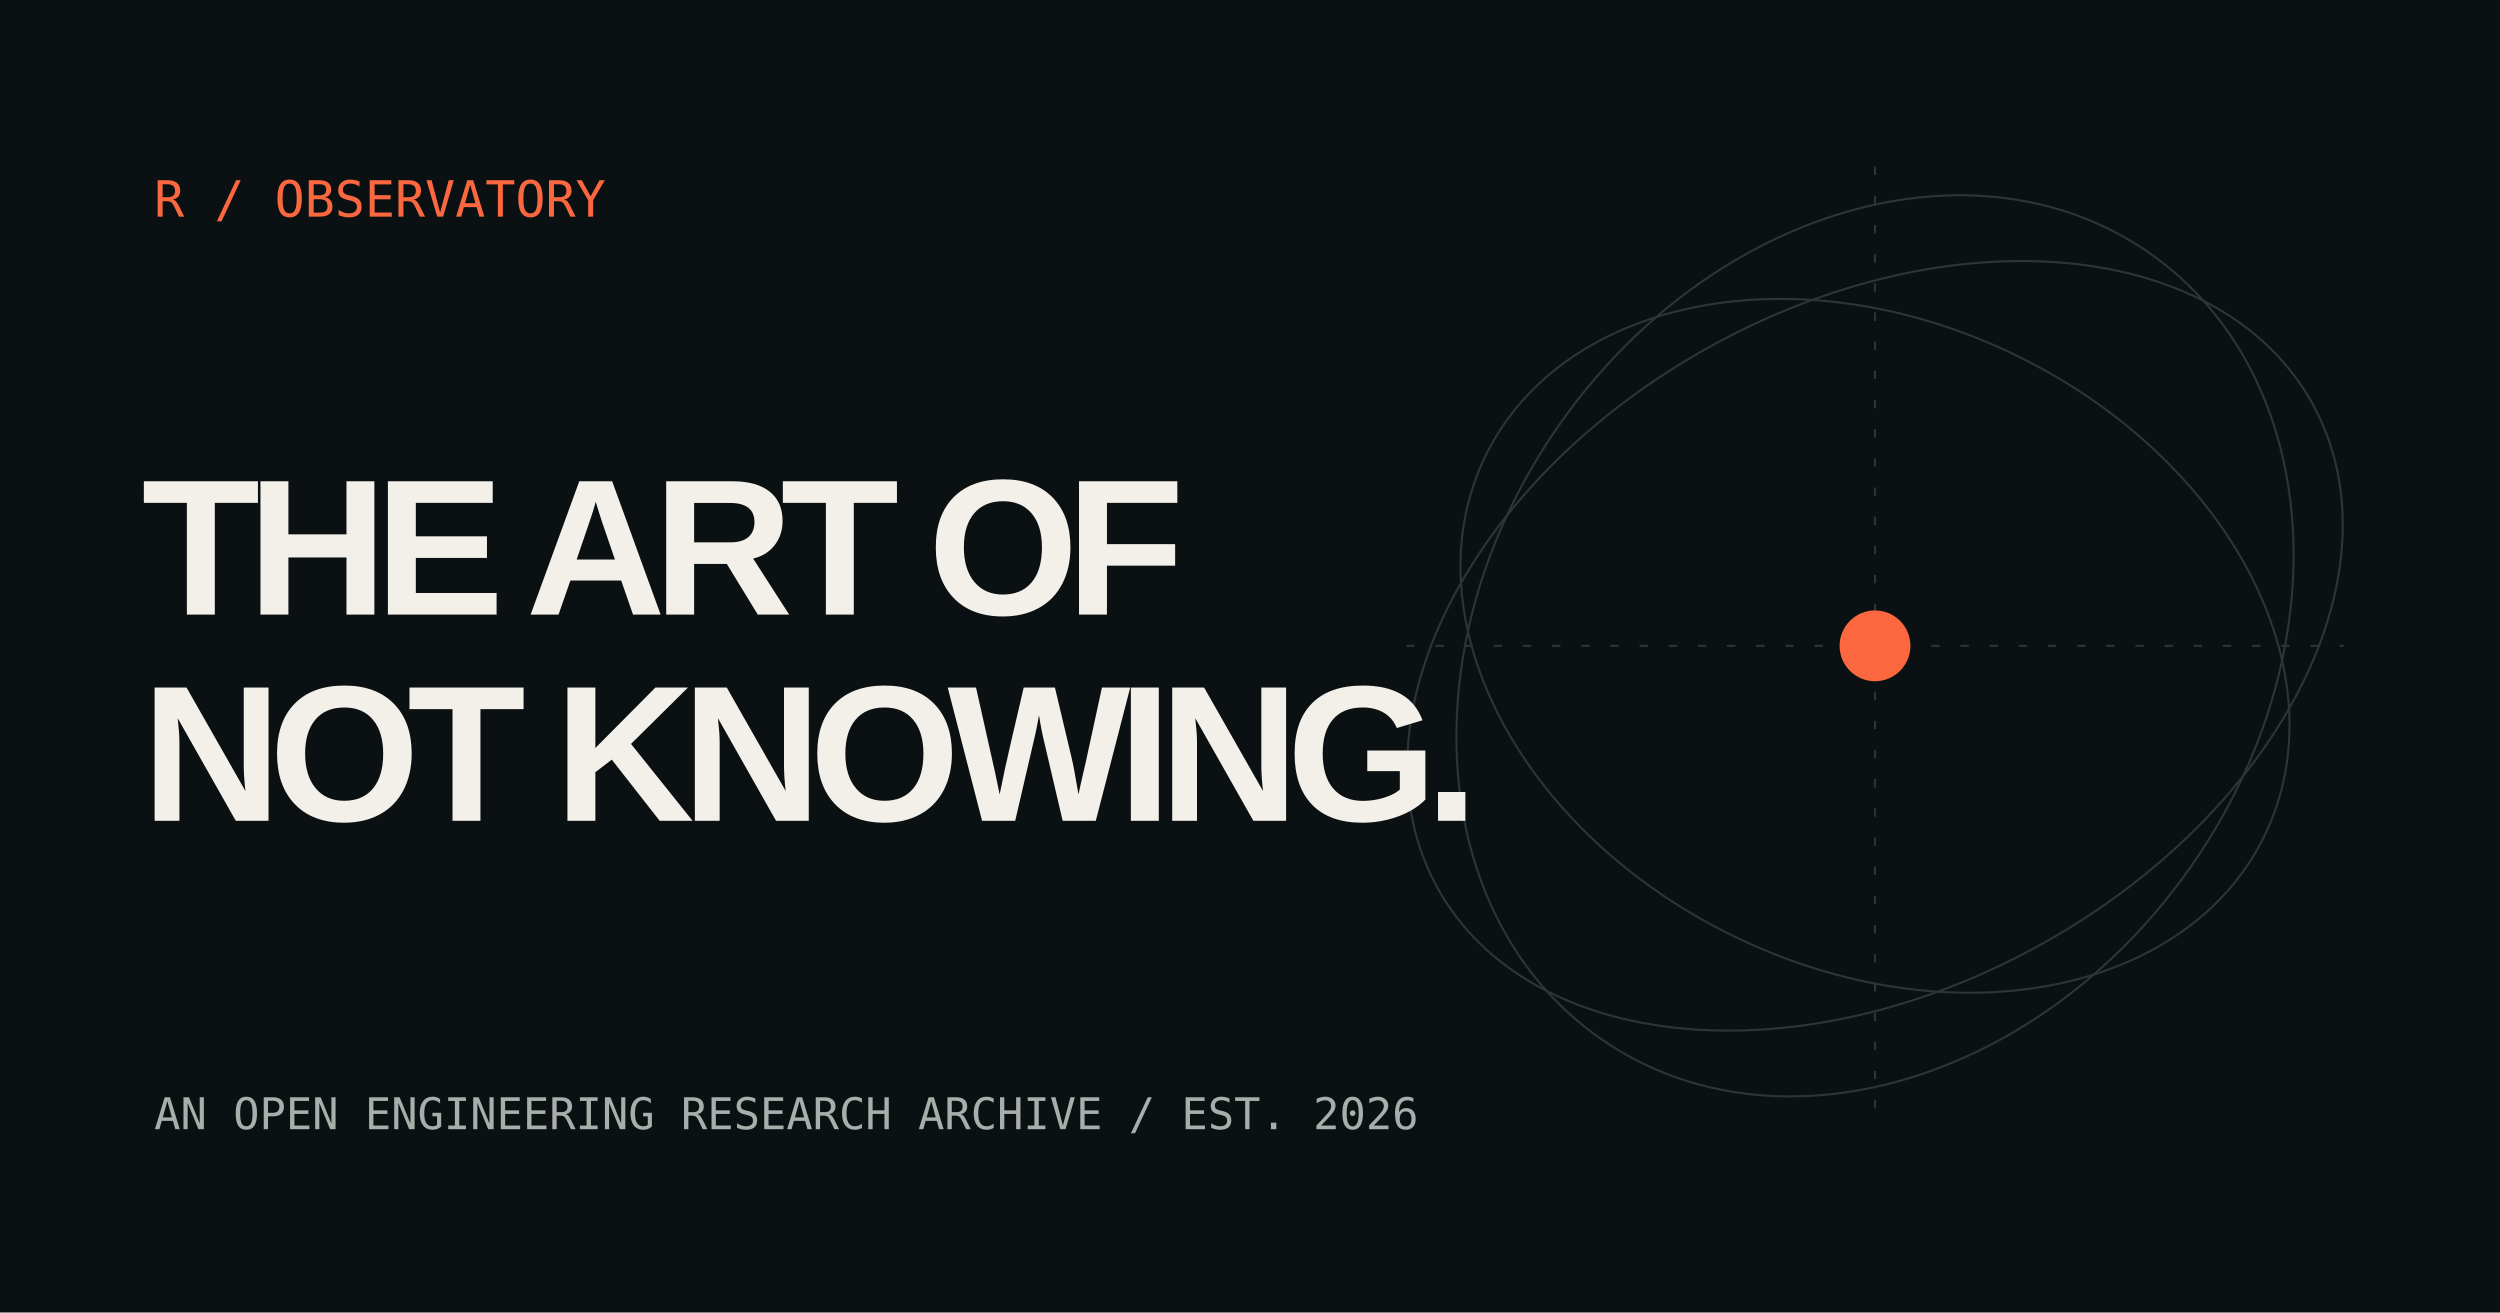
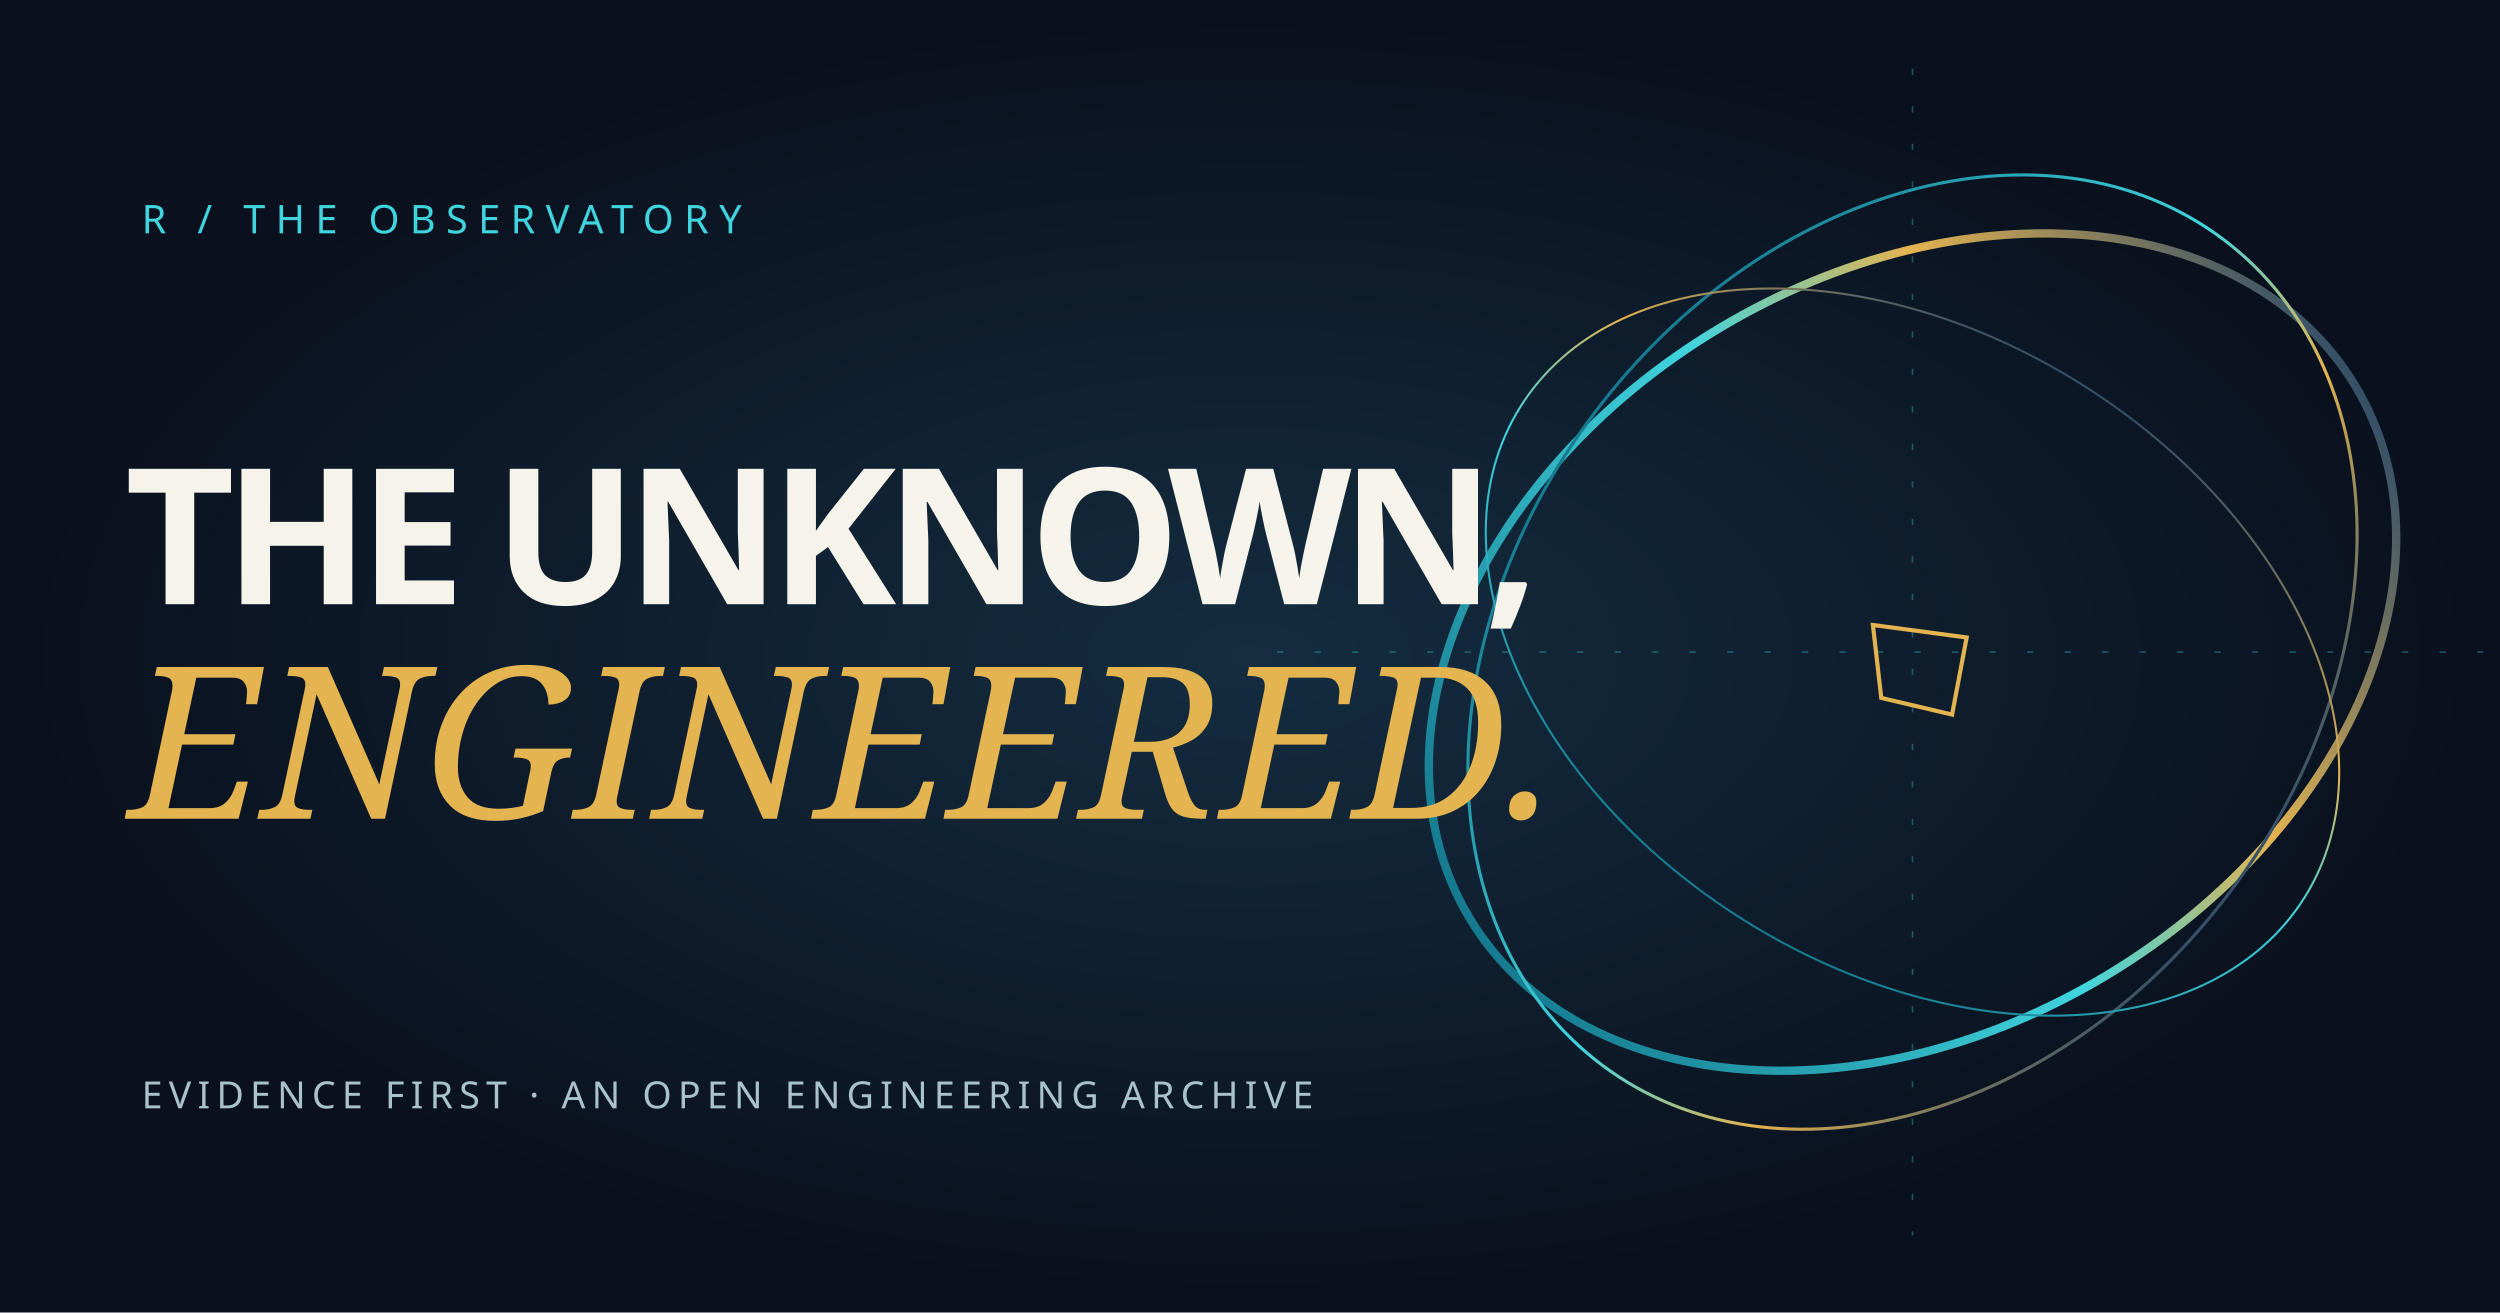
<svg xmlns="http://www.w3.org/2000/svg" width="1200" height="630" viewBox="0 0 1200 630">
-   <rect width="1200" height="630" fill="#0b1012" />
-   <g stroke="#394144" fill="none" opacity=".75">
-     <ellipse cx="900" cy="310" rx="240" ry="164" transform="rotate(-29 900 310)" />
-     <ellipse cx="900" cy="310" rx="185" ry="230" transform="rotate(35 900 310)" />
-     <ellipse cx="900" cy="310" rx="155" ry="208" transform="rotate(-64 900 310)" />
-     <path d="M675 310h450M900 80v460" stroke-dasharray="4 10" />
+   <defs>
+     <radialGradient id="void">
+       <stop offset="0" stop-color="#142D40" />
+       <stop offset="1" stop-color="#0A101D" />
+     </radialGradient>
+     <linearGradient id="metal">
+       <stop stop-color="#167B90" />
+       <stop offset=".47" stop-color="#40D4DE" />
+       <stop offset=".7" stop-color="#E4B451" />
+       <stop offset="1" stop-color="#365067" />
+     </linearGradient>
+   </defs>
+   <rect width="1200" height="630" fill="url(#void)" />
+   <g transform="translate(918 313)" fill="none" stroke="url(#metal)">
+     <ellipse rx="248" ry="181" stroke-width="4" transform="rotate(-31)" />
+     <ellipse rx="191" ry="248" stroke-width="1.5" transform="rotate(37)" />
+     <ellipse rx="152" ry="222" stroke-width="1" transform="rotate(-58)" />
+     <path d="M-305 0h610M0-280v560" stroke="#40D4DE" stroke-width=".75" stroke-dasharray="3 15" opacity=".35" />
+     <path d="M-19-13 26-7 19 30-15 22Z" stroke="#E4B451" stroke-width="2" />
  </g>
-   <circle cx="900" cy="310" r="17" fill="#fb673f" />
-   <text x="74" y="104" font-size="24" fill="#fb673f" font-family="monospace">R / OBSERVATORY</text>
-   <text x="68" y="295" font-size="93" fill="#f2f0e9" font-weight="700" font-family="Arial,sans-serif" letter-spacing="-6">THE ART OF</text>
-   <text x="68" y="394" font-size="93" fill="#f2f0e9" font-weight="700" font-family="Arial,sans-serif" letter-spacing="-6">NOT KNOWING.</text>
-   <text x="74" y="542" font-size="21" fill="#a8aeaa" font-family="monospace">AN OPEN ENGINEERING RESEARCH ARCHIVE / EST. 2026</text>
+   <g font-family="sans-serif">
+     <text x="68" y="112" font-size="19" letter-spacing="5" fill="#40D4DE">R / THE OBSERVATORY</text>
+     <text x="60" y="290" font-size="91" font-weight="700" letter-spacing="-5" fill="#F5F3EA">THE UNKNOWN,</text>
+     <text x="62" y="393" font-size="102" font-family="serif" font-style="italic" fill="#E4B451">ENGINEERED.</text>
+     <text x="68" y="532" font-size="18" letter-spacing="3" fill="#A9C2CB">EVIDENCE FIRST · AN OPEN ENGINEERING ARCHIVE</text>
+   </g>
</svg>
